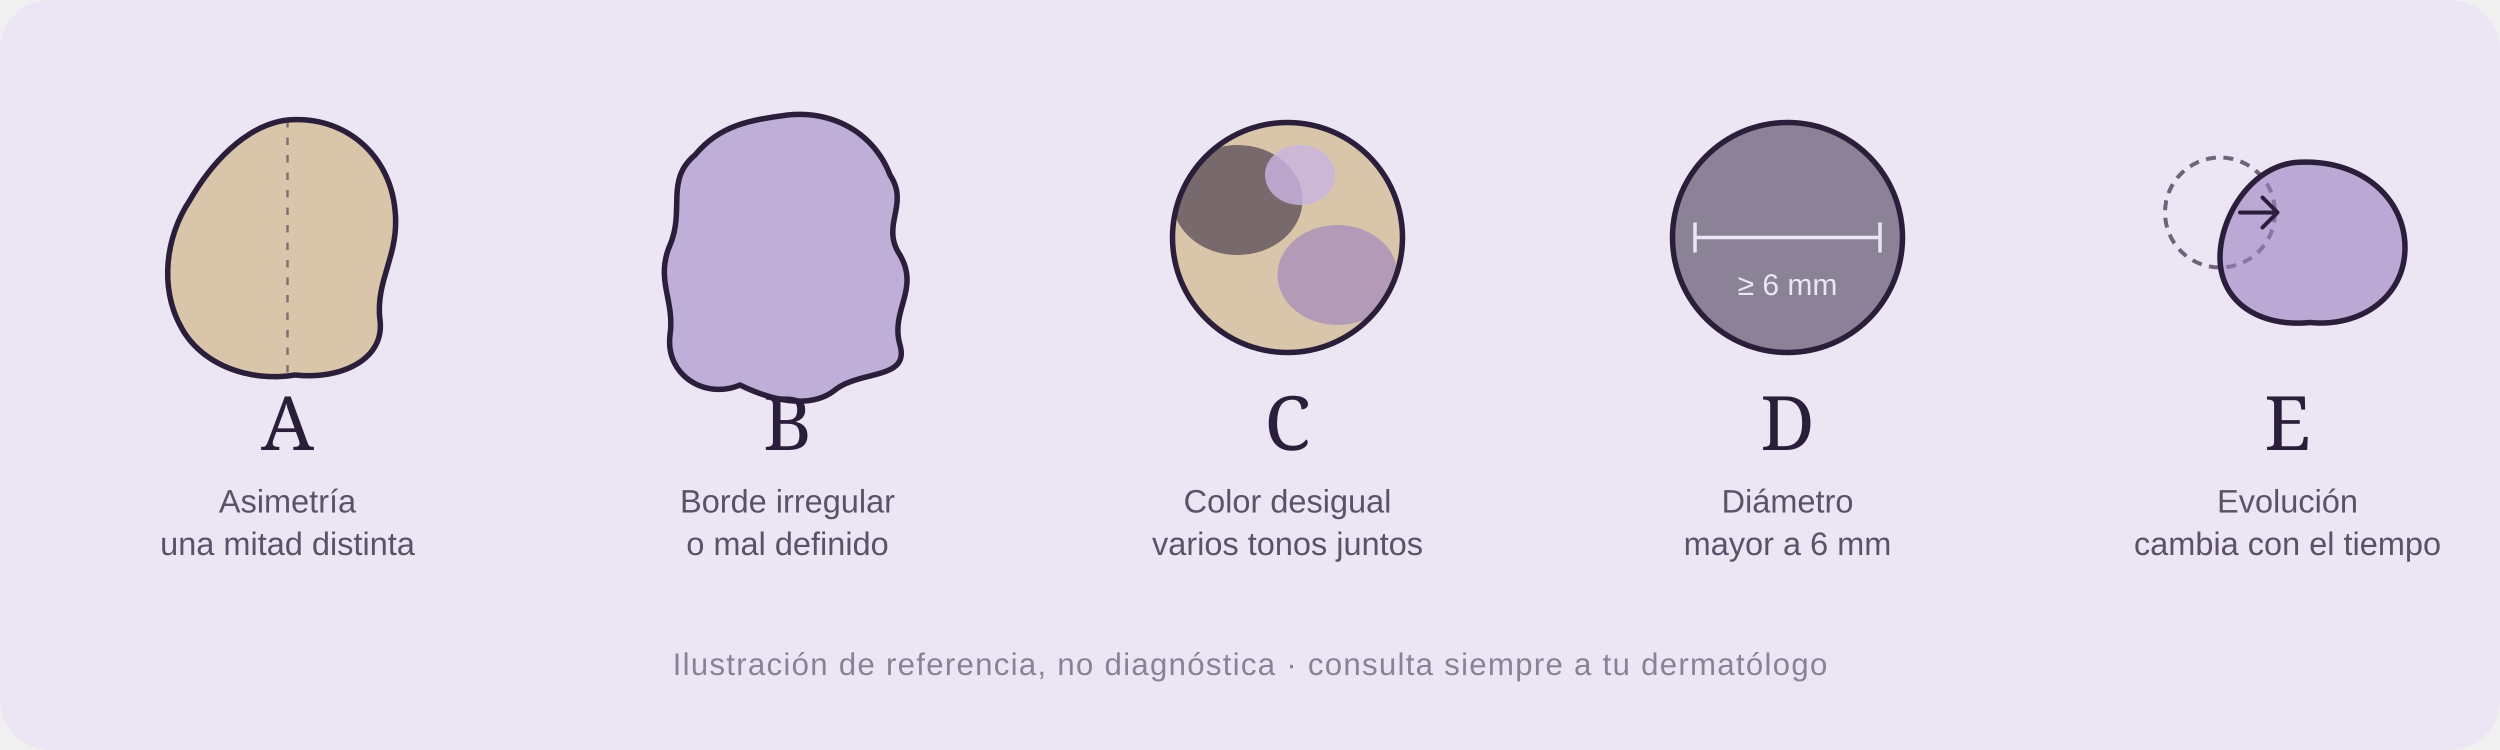
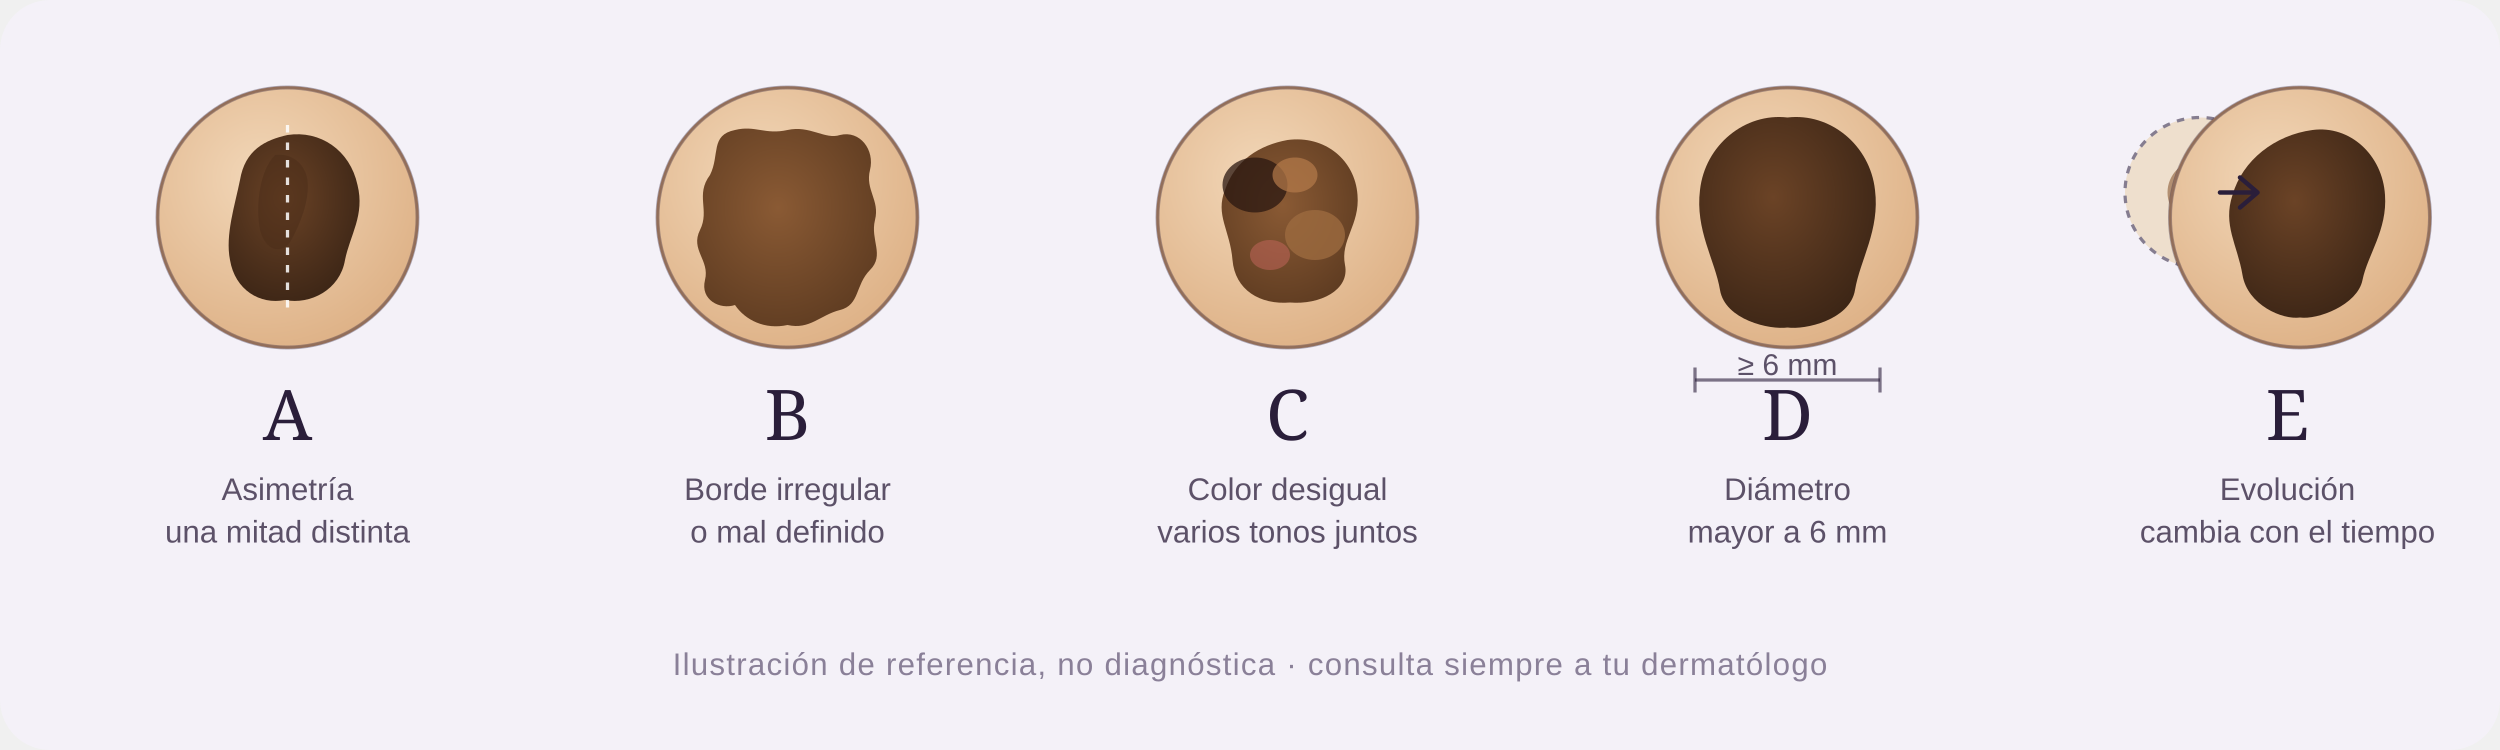
<svg xmlns="http://www.w3.org/2000/svg" viewBox="0 0 1000 300" role="img" aria-labelledby="abcdeTitle abcdeDesc">
  <defs>
-     <clipPath id="circleClip">
-       <circle cx="55" cy="55" r="46" />
+     <radialGradient id="skin" cx="40%" cy="35%" r="75%">
+       <stop offset="0%" stop-color="#f2d7b8" />
+       <stop offset="100%" stop-color="#dcae82" />
+     </radialGradient>
+     <radialGradient id="moleBrown" cx="42%" cy="38%" r="70%">
+       <stop offset="0%" stop-color="#6b4326" />
+       <stop offset="100%" stop-color="#3a2415" />
+     </radialGradient>
+     <radialGradient id="moleTan" cx="45%" cy="40%" r="70%">
+       <stop offset="0%" stop-color="#8a5a34" />
+       <stop offset="100%" stop-color="#5c3a20" />
+     </radialGradient>
+     <clipPath id="circA">
+       <circle cx="55" cy="55" r="52" />
+     </clipPath>
+     <clipPath id="circB">
+       <circle cx="55" cy="55" r="52" />
+     </clipPath>
+     <clipPath id="circC">
+       <circle cx="55" cy="55" r="52" />
+     </clipPath>
+     <clipPath id="circD">
+       <circle cx="55" cy="55" r="52" />
+     </clipPath>
+     <clipPath id="circE1">
+       <circle cx="55" cy="55" r="52" />
    </clipPath>
  </defs>
-   <rect x="0" y="0" width="1000" height="300" rx="20" fill="#ece6f4" />
-   <g transform="translate(60,40)">
-     <path d="M55,8 C78,6 96,22 98,44 C100,62 90,72 92,88 C94,104 76,112 58,110              C40,113 20,106 12,90 C4,75 6,55 16,40 C24,26 38,10 55,8 Z" fill="#c9a96e" fill-opacity="0.55" stroke="#2a1e3a" stroke-width="2.2" stroke-linejoin="round" />
-     <line x1="55" y1="8" x2="55" y2="110" stroke="#2a1e3a" stroke-width="1" stroke-dasharray="3 4" opacity="0.5" />
+   <rect x="0" y="0" width="1000" height="300" rx="20" fill="#f4f1f8" />
+   <g transform="translate(60,32)">
+     <circle cx="55" cy="55" r="52" fill="url(#skin)" stroke="#c99a6c" stroke-width="1" />
+     <g clip-path="url(#circA)">
+       <path d="M55,22 C68,20 80,28 83,42 C86,54 80,62 78,72 C76,84 64,90 54,88                C44,90 34,84 32,72 C30,62 34,50 36,40 C38,28 46,24 55,22 Z" fill="url(#moleBrown)" />
+       <path d="M50,30 C56,29 62,33 63,40 C64,48 60,58 56,65 C52,70 46,68 44,60 C42,50 44,36 50,30 Z" fill="#4a2c18" opacity="0.5" />
+       <line x1="55" y1="18" x2="55" y2="92" stroke="#fff" stroke-width="1.3" stroke-dasharray="3 4" opacity="0.85" />
+     </g>
+     <circle cx="55" cy="55" r="52" fill="none" stroke="#2a1e3a" stroke-width="1.6" opacity="0.35" />
  </g>
-   <text x="115" y="180" text-anchor="middle" font-family="Georgia, serif" font-size="30" fill="#2a1e3a">A</text>
-   <text x="115" y="205" text-anchor="middle" font-family="Arial, sans-serif" font-size="13" fill="#5c5168">Asimetría</text>
-   <text x="115" y="222" text-anchor="middle" font-family="Arial, sans-serif" font-size="13" fill="#5c5168">una mitad distinta</text>
-   <g transform="translate(260,40)">
-     <path d="M55,6 C74,4 90,14 96,30 C104,42 92,50 100,62 C108,76 96,84 100,98              C104,112 84,108 74,116 C64,124 48,120 36,114 C22,120 6,110 8,94              C10,80 2,72 8,58 C14,44 6,32 18,22 C28,10 40,8 55,6 Z" fill="#9b7fc0" fill-opacity="0.55" stroke="#2a1e3a" stroke-width="2.2" stroke-linejoin="round" />
+   <text x="115" y="176" text-anchor="middle" font-family="Georgia, serif" font-size="28" fill="#2a1e3a">A</text>
+   <text x="115" y="200" text-anchor="middle" font-family="Arial, sans-serif" font-size="12.5" fill="#5c5168">Asimetría</text>
+   <text x="115" y="217" text-anchor="middle" font-family="Arial, sans-serif" font-size="12.5" fill="#5c5168">una mitad distinta</text>
+   <g transform="translate(260,32)">
+     <circle cx="55" cy="55" r="52" fill="url(#skin)" stroke="#c99a6c" stroke-width="1" />
+     <g clip-path="url(#circB)">
+       <path d="M55,20 C64,18 70,24 76,22 C84,20 90,28 88,36 C86,44 92,48 90,56                C88,64 94,70 88,76 C82,82 84,90 76,92 C68,94 64,100 55,98                C46,100 38,96 34,90 C28,92 20,88 22,80 C24,72 16,68 20,60                C24,52 18,46 24,38 C28,30 24,22 34,20 C42,18 46,22 55,20 Z" fill="url(#moleTan)" />
+     </g>
+     <circle cx="55" cy="55" r="52" fill="none" stroke="#2a1e3a" stroke-width="1.6" opacity="0.35" />
  </g>
-   <text x="315" y="180" text-anchor="middle" font-family="Georgia, serif" font-size="30" fill="#2a1e3a">B</text>
-   <text x="315" y="205" text-anchor="middle" font-family="Arial, sans-serif" font-size="13" fill="#5c5168">Borde irregular</text>
-   <text x="315" y="222" text-anchor="middle" font-family="Arial, sans-serif" font-size="13" fill="#5c5168">o mal definido</text>
-   <g transform="translate(460,40)">
-     <circle cx="55" cy="55" r="46" fill="#c9a96e" fill-opacity="0.55" />
-     <g clip-path="url(#circleClip)">
-       <ellipse cx="35" cy="40" rx="26" ry="22" fill="#2a1e3a" fill-opacity="0.55" />
-       <ellipse cx="75" cy="70" rx="24" ry="20" fill="#9b7fc0" fill-opacity="0.6" />
-       <ellipse cx="60" cy="30" rx="14" ry="12" fill="#cab4e2" fill-opacity="0.8" />
+   <text x="315" y="176" text-anchor="middle" font-family="Georgia, serif" font-size="28" fill="#2a1e3a">B</text>
+   <text x="315" y="200" text-anchor="middle" font-family="Arial, sans-serif" font-size="12.5" fill="#5c5168">Borde irregular</text>
+   <text x="315" y="217" text-anchor="middle" font-family="Arial, sans-serif" font-size="12.5" fill="#5c5168">o mal definido</text>
+   <g transform="translate(460,32)">
+     <circle cx="55" cy="55" r="52" fill="url(#skin)" stroke="#c99a6c" stroke-width="1" />
+     <g clip-path="url(#circC)">
+       <path d="M55,24 C70,22 82,32 83,46 C84,58 76,64 78,74 C80,84 68,90 56,89                C44,90 34,84 33,72 C32,60 26,54 30,44 C34,32 44,26 55,24 Z" fill="url(#moleTan)" />
+       <ellipse cx="42" cy="42" rx="13" ry="11" fill="#2a1710" opacity="0.75" />
+       <ellipse cx="66" cy="62" rx="12" ry="10" fill="#9c6a3f" opacity="0.8" />
+       <ellipse cx="58" cy="38" rx="9" ry="7" fill="#b57a4a" opacity="0.7" />
+       <ellipse cx="48" cy="70" rx="8" ry="6" fill="#c0645a" opacity="0.55" />
    </g>
-     <circle cx="55" cy="55" r="46" fill="none" stroke="#2a1e3a" stroke-width="2.2" />
+     <circle cx="55" cy="55" r="52" fill="none" stroke="#2a1e3a" stroke-width="1.6" opacity="0.35" />
  </g>
-   <text x="515" y="180" text-anchor="middle" font-family="Georgia, serif" font-size="30" fill="#2a1e3a">C</text>
-   <text x="515" y="205" text-anchor="middle" font-family="Arial, sans-serif" font-size="13" fill="#5c5168">Color desigual</text>
-   <text x="515" y="222" text-anchor="middle" font-family="Arial, sans-serif" font-size="13" fill="#5c5168">varios tonos juntos</text>
-   <g transform="translate(660,40)">
-     <circle cx="55" cy="55" r="46" fill="#2a1e3a" fill-opacity="0.5" stroke="#2a1e3a" stroke-width="2.2" />
-     <line x1="18" y1="55" x2="92" y2="55" stroke="#ece6f4" stroke-width="1.4" />
-     <line x1="18" y1="49" x2="18" y2="61" stroke="#ece6f4" stroke-width="1.4" />
-     <line x1="92" y1="49" x2="92" y2="61" stroke="#ece6f4" stroke-width="1.4" />
-     <text x="55" y="78" text-anchor="middle" font-family="Arial, sans-serif" font-size="12" fill="#ece6f4">≥ 6 mm</text>
+   <text x="515" y="176" text-anchor="middle" font-family="Georgia, serif" font-size="28" fill="#2a1e3a">C</text>
+   <text x="515" y="200" text-anchor="middle" font-family="Arial, sans-serif" font-size="12.5" fill="#5c5168">Color desigual</text>
+   <text x="515" y="217" text-anchor="middle" font-family="Arial, sans-serif" font-size="12.5" fill="#5c5168">varios tonos juntos</text>
+   <g transform="translate(660,32)">
+     <circle cx="55" cy="55" r="52" fill="url(#skin)" stroke="#c99a6c" stroke-width="1" />
+     <g clip-path="url(#circD)">
+       <path d="M55,15 C72,13 88,26 90,44 C92,60 84,72 82,84 C80,96 62,100 55,99                C48,100 30,96 28,84 C26,72 18,60 20,44 C22,26 38,13 55,15 Z" fill="url(#moleBrown)" />
+     </g>
+     <circle cx="55" cy="55" r="52" fill="none" stroke="#2a1e3a" stroke-width="1.6" opacity="0.35" />
+     <line x1="18" y1="120" x2="92" y2="120" stroke="#2a1e3a" stroke-width="1.3" opacity="0.6" />
+     <line x1="18" y1="115" x2="18" y2="125" stroke="#2a1e3a" stroke-width="1.3" opacity="0.6" />
+     <line x1="92" y1="115" x2="92" y2="125" stroke="#2a1e3a" stroke-width="1.3" opacity="0.6" />
  </g>
-   <text x="715" y="180" text-anchor="middle" font-family="Georgia, serif" font-size="30" fill="#2a1e3a">D</text>
-   <text x="715" y="205" text-anchor="middle" font-family="Arial, sans-serif" font-size="13" fill="#5c5168">Diámetro</text>
-   <text x="715" y="222" text-anchor="middle" font-family="Arial, sans-serif" font-size="13" fill="#5c5168">mayor a 6 mm</text>
-   <g transform="translate(858,45)">
-     <circle cx="30" cy="40" r="22" fill="none" stroke="#2a1e3a" stroke-width="1.6" stroke-dasharray="4 3" opacity="0.65" />
-     <path d="M60,20 C86,18 104,34 104,54 C104,74 86,86 66,84 C46,86 30,76 30,58 C30,42 42,22 60,20 Z" fill="#9b7fc0" fill-opacity="0.6" stroke="#2a1e3a" stroke-width="2.2" stroke-linejoin="round" />
-     <path d="M38,40 L52,40 M47,34 L53,40 L47,46" fill="none" stroke="#2a1e3a" stroke-width="1.6" stroke-linecap="round" stroke-linejoin="round" />
+   <text x="715" y="150" text-anchor="middle" font-family="Arial, sans-serif" font-size="12" fill="#5c5168">≥ 6 mm</text>
+   <text x="715" y="176" text-anchor="middle" font-family="Georgia, serif" font-size="28" fill="#2a1e3a">D</text>
+   <text x="715" y="200" text-anchor="middle" font-family="Arial, sans-serif" font-size="12.5" fill="#5c5168">Diámetro</text>
+   <text x="715" y="217" text-anchor="middle" font-family="Arial, sans-serif" font-size="12.5" fill="#5c5168">mayor a 6 mm</text>
+   <g transform="translate(860,32)">
+     <circle cx="20" cy="45" r="30" fill="#e9cfa9" opacity="0.55" stroke="#2a1e3a" stroke-width="1.3" stroke-dasharray="3 3" />
+     <circle cx="20" cy="45" r="13" fill="#8a5a34" opacity="0.6" />
+     <circle cx="60" cy="55" r="52" fill="url(#skin)" stroke="#c99a6c" stroke-width="1" />
+     <g clip-path="url(#circE1)">
+       <path d="M60,20 C75,18 88,30 89,46 C90,60 82,70 80,80 C78,90 62,96 55,95                C48,96 34,90 32,78 C30,66 24,58 28,46 C32,32 45,22 60,20 Z" transform="translate(5,0)" fill="url(#moleBrown)" />
+     </g>
+     <circle cx="60" cy="55" r="52" fill="none" stroke="#2a1e3a" stroke-width="1.6" opacity="0.35" />
+     <path d="M28,45 L42,45 M36,39 L43,45 L36,51" fill="none" stroke="#2a1e3a" stroke-width="1.8" stroke-linecap="round" stroke-linejoin="round" />
  </g>
-   <text x="915" y="180" text-anchor="middle" font-family="Georgia, serif" font-size="30" fill="#2a1e3a">E</text>
-   <text x="915" y="205" text-anchor="middle" font-family="Arial, sans-serif" font-size="13" fill="#5c5168">Evolución</text>
-   <text x="915" y="222" text-anchor="middle" font-family="Arial, sans-serif" font-size="13" fill="#5c5168">cambia con el tiempo</text>
+   <text x="915" y="176" text-anchor="middle" font-family="Georgia, serif" font-size="28" fill="#2a1e3a">E</text>
+   <text x="915" y="200" text-anchor="middle" font-family="Arial, sans-serif" font-size="12.5" fill="#5c5168">Evolución</text>
+   <text x="915" y="217" text-anchor="middle" font-family="Arial, sans-serif" font-size="12.5" fill="#5c5168">cambia con el tiempo</text>
  <text x="500" y="270" text-anchor="middle" font-family="Arial, sans-serif" font-size="12.5" letter-spacing="0.5" fill="#8a8098">Ilustración de referencia, no diagnóstica · consulta siempre a tu dermatólogo</text>
</svg>
